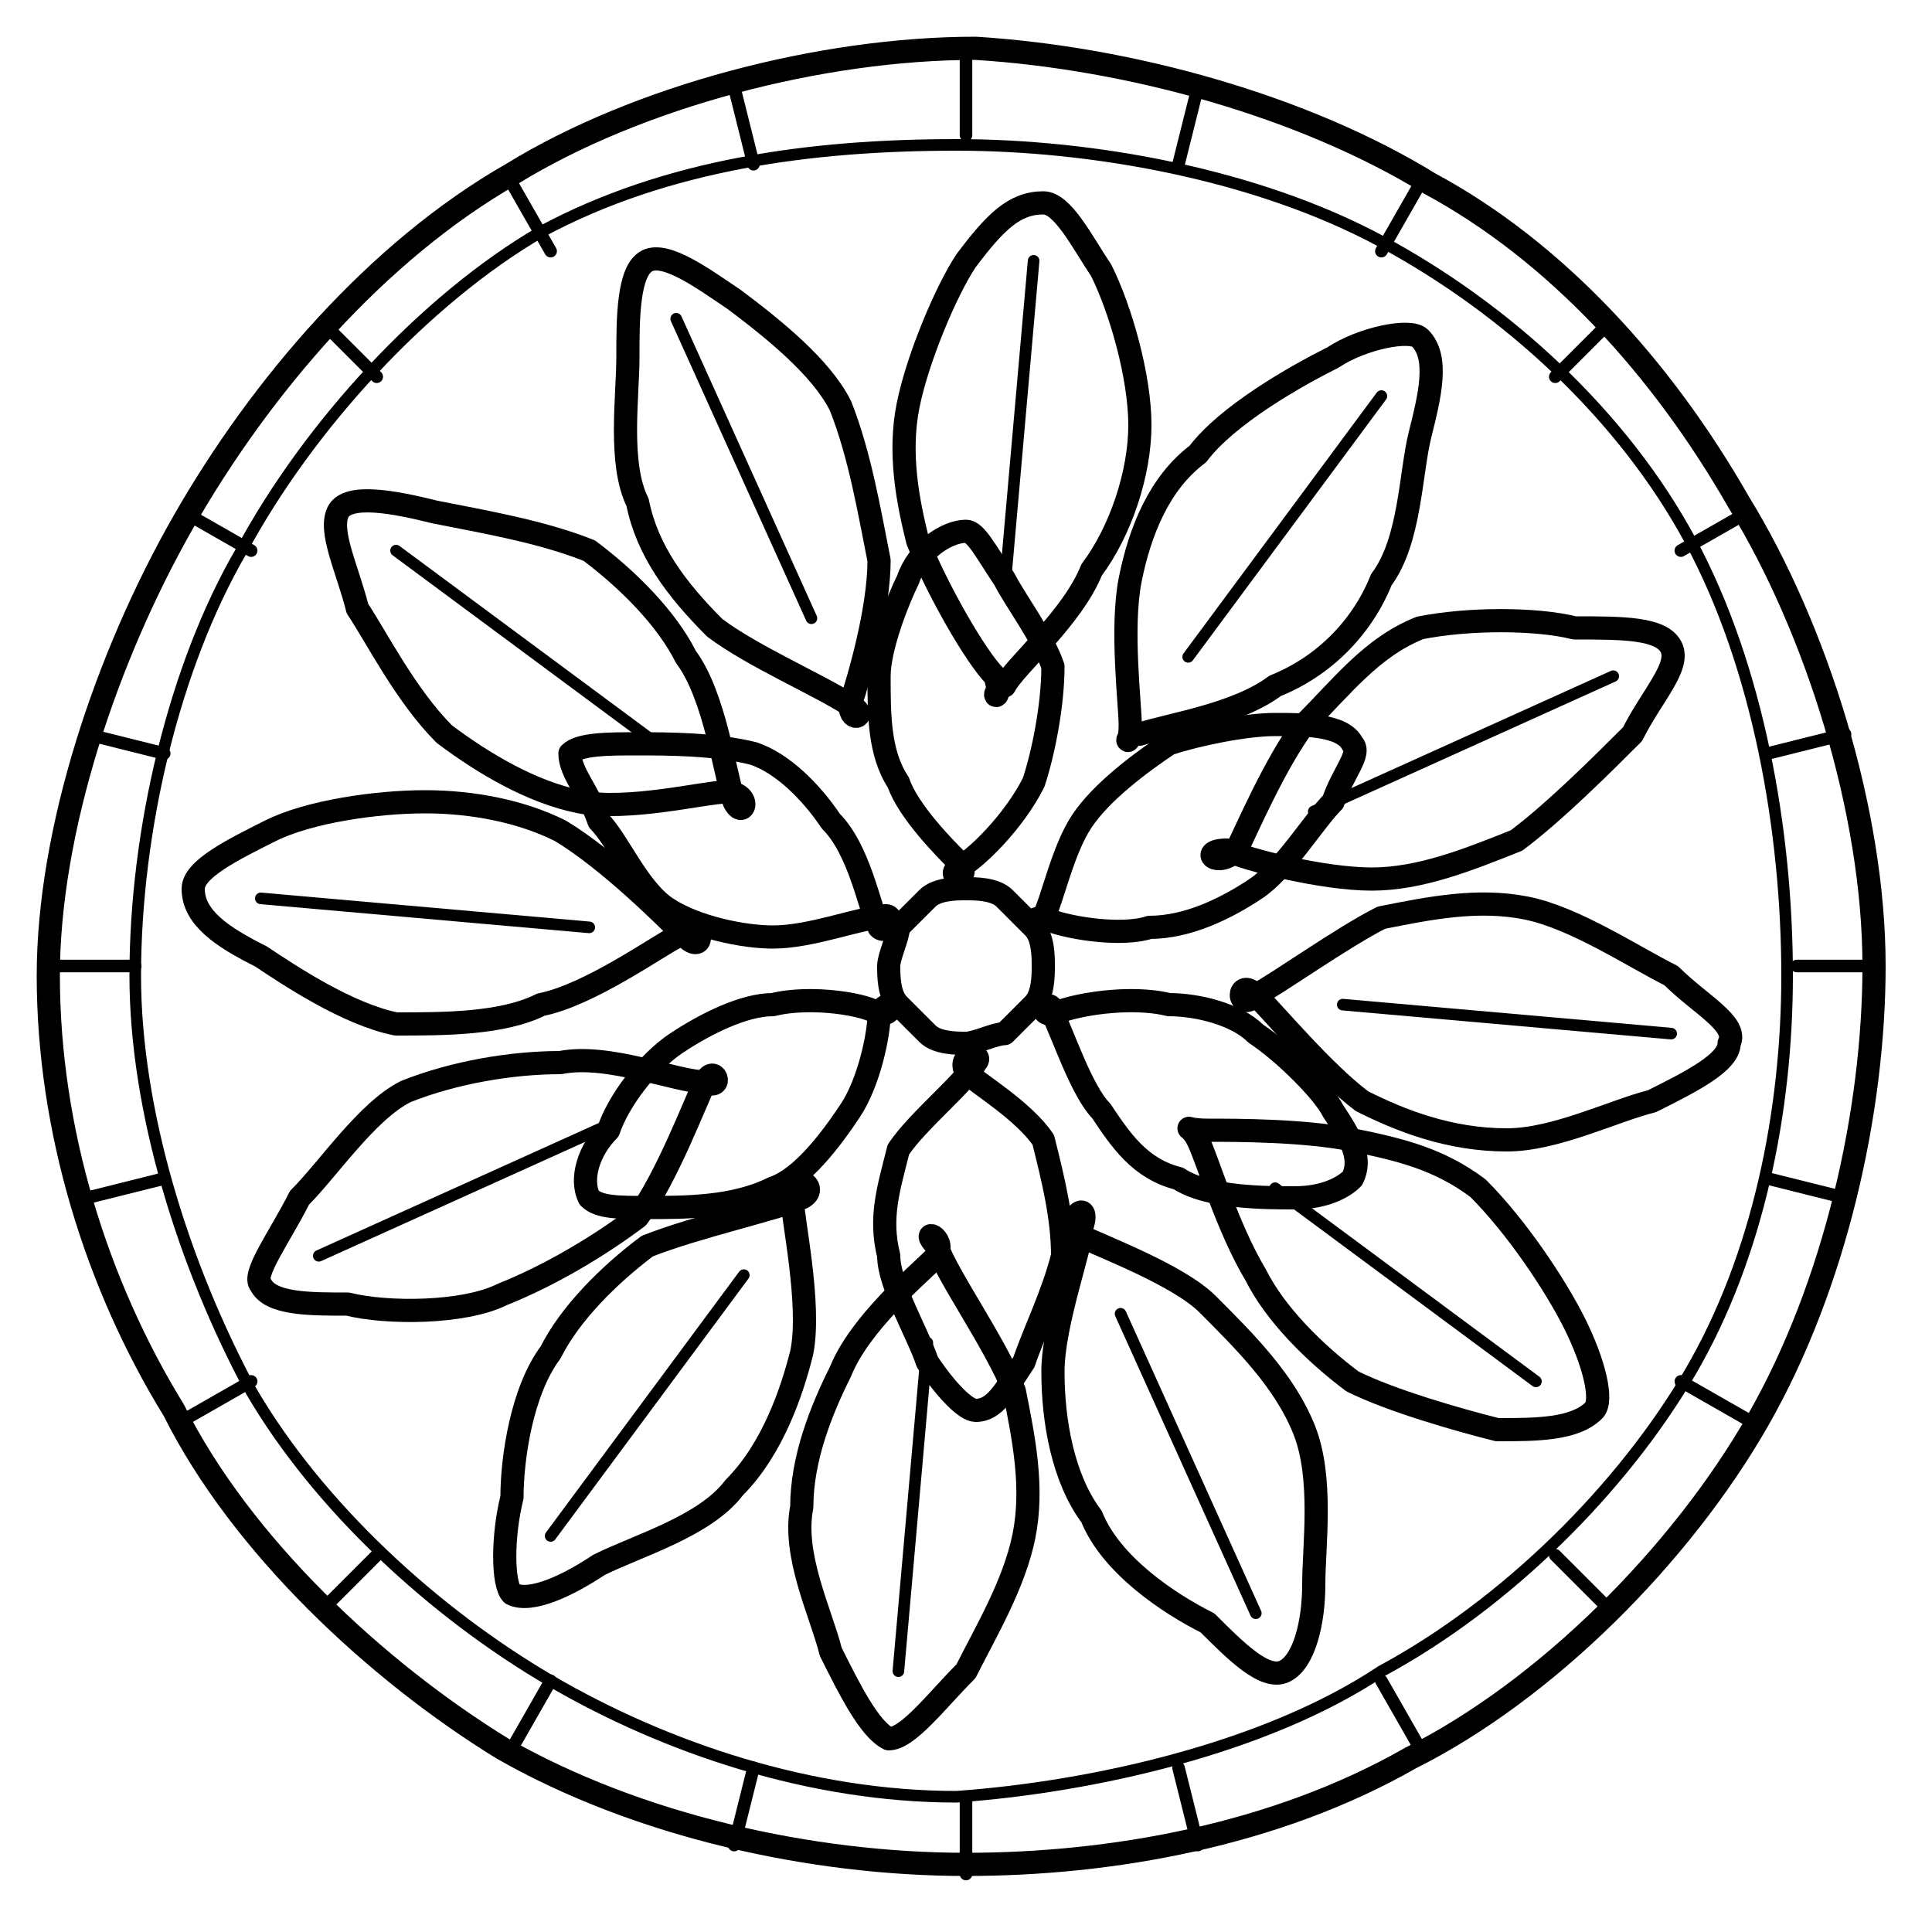
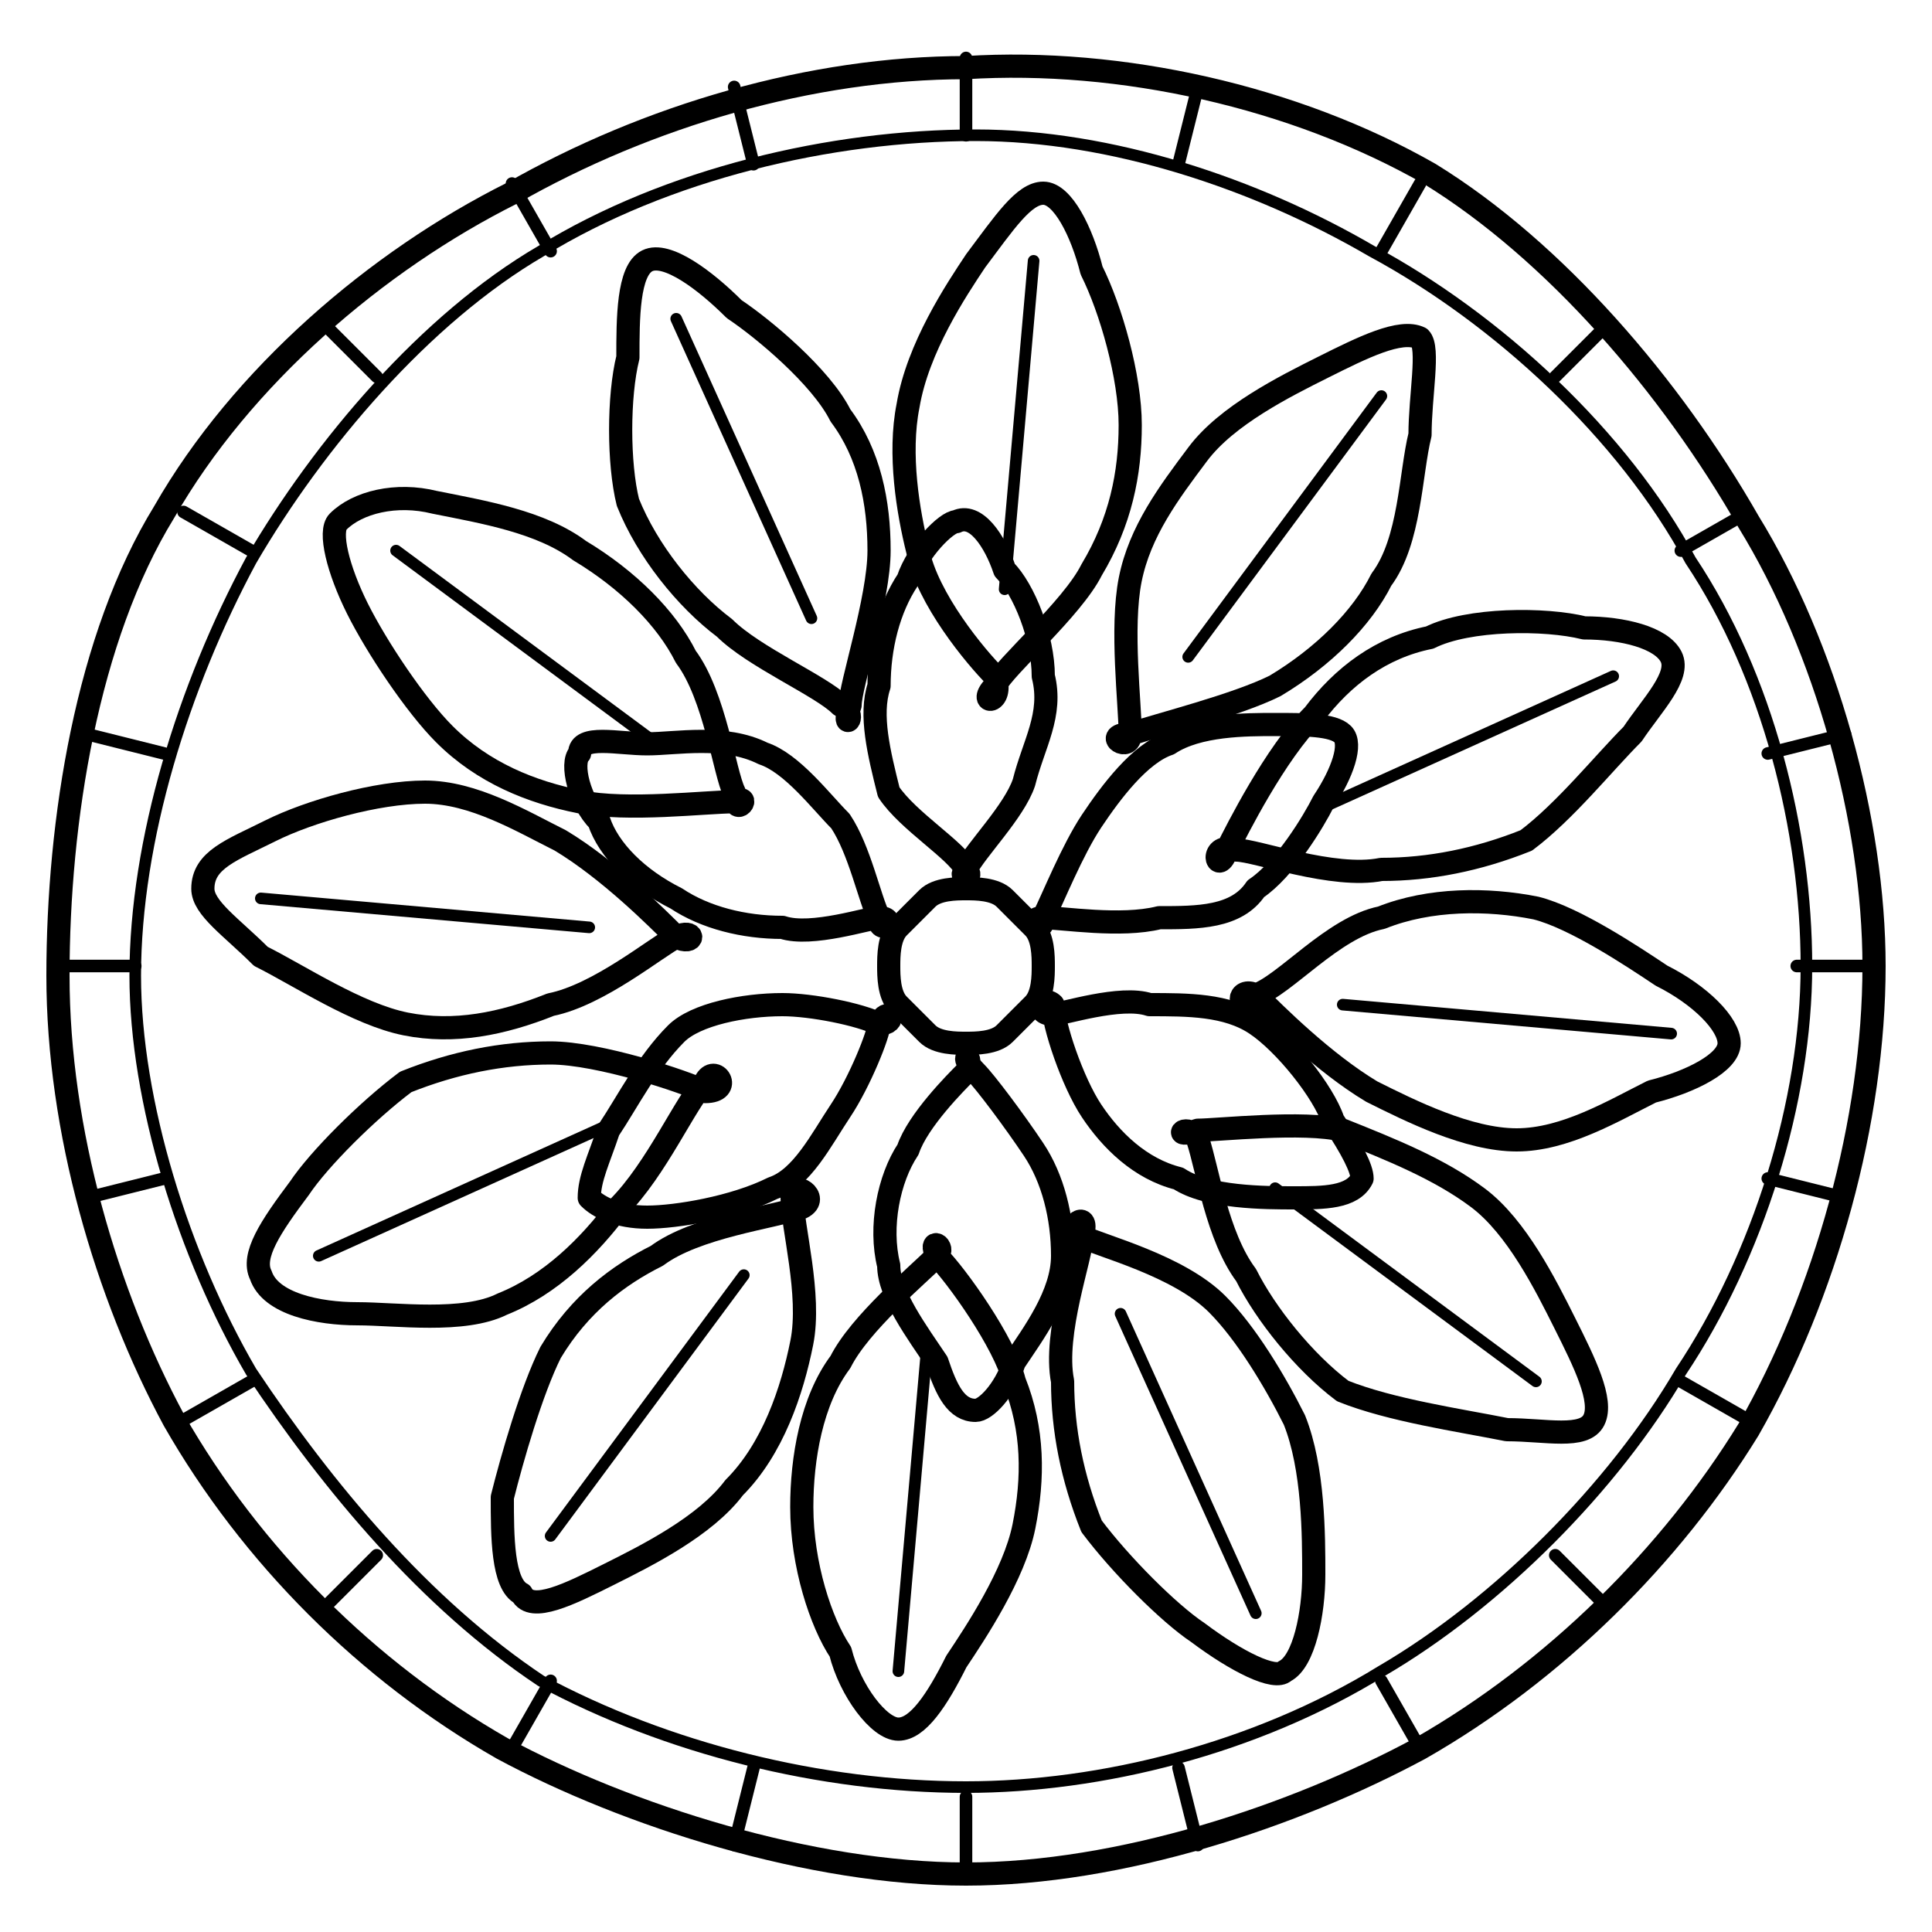
<svg xmlns="http://www.w3.org/2000/svg" viewBox="0 0 200 200" fill="none" stroke="currentColor" stroke-linecap="round" stroke-linejoin="round" aria-hidden="true" focusable="false">
-   <path d="M194 100C194 115 190 133 182 147C174 161 160 175 146 182C132 190 115 193 100 193C84 193 66 189 52 181C39 173 25 160 18 146C10 133 5 117 5 101C5 86 11 68 19 54C27 40 39 26 53 18C66 10 85 5 101 5C117 6 135 11 148 19C161 26 172 38 180 52C188 65 194 84 194 100Z" stroke-width="2.4" />
-   <path d="M185 101C185 115 182 130 175 142C168 154 156 166 143 173C131 181 113 185 99 186C84 186 69 181 57 174C45 167 33 156 26 144C19 131 14 115 14 101C14 86 18 69 25 57C32 44 44 31 56 24C69 17 84 15 99 15C113 15 130 18 143 25C156 32 168 43 175 56C182 69 185 86 185 101Z" stroke-width="1.2" />
+   <path d="M194 100C194 116 189 134 181 148C173 161 161 173 147 181C134 188 116 194 100 194C84 194 65 188 52 181C38 173 26 161 18 147C11 134 6 117 6 101C6 85 9 66 17 53C25 39 39 27 53 20C67 12 84 7 100 7C116 6 134 10 148 18C161 26 173 40 181 54C189 67 194 85 194 100Z" stroke-width="2.4" />
+   <path d="M187 100C187 114 182 130 174 142C167 154 155 166 143 173C130 181 114 185 100 185C85 185 69 181 56 174C44 166 34 154 26 142C19 130 14 114 14 101C14 87 19 71 26 58C33 46 44 33 56 26C69 18 86 14 101 14C115 14 130 19 142 26C155 33 168 45 175 58C183 70 187 86 187 100Z" stroke-width="1.2" />
  <line x1="186" y1="100" x2="194" y2="100" stroke-width="1.3" />
  <line x1="183" y1="122" x2="191" y2="124" stroke-width="1.3" />
  <line x1="174" y1="143" x2="181" y2="147" stroke-width="1.3" />
  <line x1="161" y1="161" x2="166" y2="166" stroke-width="1.3" />
  <line x1="143" y1="174" x2="147" y2="181" stroke-width="1.3" />
  <line x1="122" y1="183" x2="124" y2="191" stroke-width="1.3" />
  <line x1="100" y1="186" x2="100" y2="194" stroke-width="1.3" />
  <line x1="78" y1="183" x2="76" y2="191" stroke-width="1.3" />
  <line x1="57" y1="174" x2="53" y2="181" stroke-width="1.3" />
  <line x1="39" y1="161" x2="34" y2="166" stroke-width="1.3" />
  <line x1="26" y1="143" x2="19" y2="147" stroke-width="1.3" />
  <line x1="17" y1="122" x2="9" y2="124" stroke-width="1.3" />
  <line x1="14" y1="100" x2="6" y2="100" stroke-width="1.3" />
  <line x1="17" y1="78" x2="9" y2="76" stroke-width="1.3" />
  <line x1="26" y1="57" x2="19" y2="53" stroke-width="1.3" />
  <line x1="39" y1="39" x2="34" y2="34" stroke-width="1.3" />
  <line x1="57" y1="26" x2="53" y2="19" stroke-width="1.3" />
  <line x1="78" y1="17" x2="76" y2="9" stroke-width="1.3" />
  <line x1="100" y1="14" x2="100" y2="6" stroke-width="1.3" />
  <line x1="122" y1="17" x2="124" y2="9" stroke-width="1.3" />
  <line x1="143" y1="26" x2="147" y2="19" stroke-width="1.3" />
  <line x1="161" y1="39" x2="166" y2="34" stroke-width="1.3" />
  <line x1="174" y1="57" x2="181" y2="53" stroke-width="1.3" />
  <line x1="183" y1="78" x2="191" y2="76" stroke-width="1.3" />
-   <path d="M130 103C132 102 139 97 143 95C148 94 153 93 158 94C163 95 169 99 173 101C176 104 180 106 179 108C179 110 175 112 171 114C167 115 161 118 156 118C150 118 145 116 141 114C137 111 132 105 130 103C128 101 128 105 130 103Z" stroke-width="2.4" />
+   <path d="M130 103C133 102 138 96 143 95C148 93 154 93 159 94C163 95 169 99 172 101C176 103 179 106 179 108C179 110 175 112 171 113C167 115 162 118 157 118C152 118 146 115 142 113C137 110 132 105 130 103C128 102 128 105 130 103Z" stroke-width="2.4" />
  <line x1="139" y1="104" x2="173" y2="107" stroke-width="1.2" />
-   <path d="M125 117C128 117 135 117 140 118C145 119 149 120 153 123C157 127 161 133 163 137C165 141 166 145 165 146C163 148 159 148 155 148C151 147 144 145 140 143C136 140 132 136 130 132C127 127 125 120 124 118C123 116 122 117 125 117Z" stroke-width="2.4" />
+   <path d="M124 117C126 117 135 116 139 117C144 119 149 121 153 124C157 127 160 133 162 137C164 141 166 145 165 147C164 149 160 148 156 148C151 147 144 146 139 144C135 141 131 136 129 132C126 128 125 121 124 118C123 116 121 118 124 117Z" stroke-width="2.4" />
  <line x1="132" y1="123" x2="159" y2="143" stroke-width="1.2" />
-   <path d="M112 128C114 129 122 132 125 135C129 139 133 143 135 148C137 153 136 160 136 164C136 168 135 172 133 173C131 174 128 171 125 168C121 166 115 162 113 157C110 153 109 147 109 142C109 137 112 129 112 127C113 124 110 126 112 128Z" stroke-width="2.4" />
+   <path d="M112 128C114 129 122 131 126 135C129 138 132 143 134 147C136 152 136 159 136 163C136 167 135 172 133 173C132 174 128 172 124 169C121 167 116 162 113 158C111 153 110 148 110 143C109 138 112 130 112 128C113 125 110 127 112 128Z" stroke-width="2.4" />
  <line x1="116" y1="136" x2="130" y2="167" stroke-width="1.2" />
-   <path d="M97 129C98 132 103 139 105 144C106 149 107 154 106 159C105 164 102 169 100 173C97 176 94 180 92 180C90 179 88 175 86 171C85 167 82 161 83 156C83 151 85 146 87 142C89 137 95 132 97 130C98 128 95 127 97 129Z" stroke-width="2.4" />
+   <path d="M97 130C99 132 104 139 105 143C107 148 107 153 106 158C105 163 101 169 99 172C97 176 95 179 93 179C91 179 88 175 87 171C85 168 83 162 83 156C83 151 84 145 87 141C89 137 95 132 97 130C98 129 96 128 97 130Z" stroke-width="2.4" />
  <line x1="96" y1="139" x2="93" y2="173" stroke-width="1.2" />
-   <path d="M82 124C82 126 84 135 83 140C82 144 80 150 76 154C73 158 66 160 62 162C59 164 55 166 53 165C52 164 52 159 53 155C53 151 54 144 57 140C59 136 63 132 67 129C72 127 81 125 83 124C85 123 82 121 82 124Z" stroke-width="2.4" />
+   <path d="M82 124C82 127 84 134 83 139C82 144 80 150 76 154C73 158 67 161 63 163C59 165 55 167 54 165C52 164 52 159 52 155C53 151 55 144 57 140C60 135 64 132 68 130C72 127 80 126 83 125C85 124 82 122 82 124Z" stroke-width="2.4" />
  <line x1="77" y1="132" x2="57" y2="159" stroke-width="1.2" />
-   <path d="M73 112C72 114 69 122 66 126C62 129 57 132 52 134C48 136 40 136 36 135C32 135 28 135 27 133C26 132 29 128 31 124C34 121 38 115 42 113C47 111 53 110 58 110C63 109 70 112 73 112C75 113 74 110 73 112Z" stroke-width="2.4" />
+   <path d="M73 112C71 114 68 121 64 125C61 129 57 133 52 135C48 137 41 136 37 136C33 136 28 135 27 132C26 130 28 127 31 123C33 120 38 115 42 112C47 110 52 109 57 109C62 109 71 112 73 113C76 113 74 110 73 112Z" stroke-width="2.4" />
  <line x1="64" y1="116" x2="33" y2="130" stroke-width="1.2" />
-   <path d="M70 97C68 98 61 103 56 104C52 106 46 106 41 106C36 105 30 101 27 99C23 97 20 95 20 92C20 90 24 88 28 86C32 84 39 83 44 83C49 83 54 84 58 86C63 89 69 95 71 97C73 99 73 95 70 97Z" stroke-width="2.4" />
+   <path d="M70 97C68 98 62 103 57 104C52 106 47 107 42 106C37 105 31 101 27 99C24 96 21 94 21 92C21 89 24 88 28 86C32 84 39 82 44 82C49 82 54 85 58 87C63 90 68 95 70 97C72 98 72 96 70 97Z" stroke-width="2.4" />
  <line x1="61" y1="96" x2="27" y2="93" stroke-width="1.2" />
-   <path d="M75 82C73 82 65 84 60 83C55 82 50 79 46 76C42 72 39 66 37 63C36 59 34 55 35 53C36 51 41 52 45 53C50 54 56 55 61 57C65 60 69 64 71 68C74 72 75 80 76 83C77 85 78 82 75 82Z" stroke-width="2.4" />
+   <path d="M76 83C73 83 65 84 60 83C55 82 50 80 46 76C43 73 39 67 37 63C35 59 34 55 35 54C37 52 41 51 45 52C50 53 56 54 60 57C65 60 69 64 71 68C74 72 75 80 76 82C76 85 78 82 76 83Z" stroke-width="2.4" />
  <line x1="68" y1="77" x2="41" y2="57" stroke-width="1.2" />
-   <path d="M88 73C85 71 78 68 74 65C70 61 67 57 66 52C64 48 65 41 65 37C65 33 65 28 67 27C69 26 73 29 76 31C80 34 85 38 87 42C89 47 90 53 91 58C91 63 89 70 88 73C88 75 90 74 88 73Z" stroke-width="2.4" />
+   <path d="M87 73C85 71 78 68 75 65C71 62 67 57 65 52C64 48 64 41 65 37C65 33 65 28 67 27C69 26 73 29 76 32C79 34 85 39 87 43C90 47 91 52 91 57C91 62 88 71 88 73C87 76 89 74 87 73Z" stroke-width="2.4" />
  <line x1="84" y1="64" x2="70" y2="33" stroke-width="1.2" />
-   <path d="M103 70C101 68 97 61 95 56C94 52 93 47 94 42C95 37 98 30 100 27C103 23 105 21 108 21C110 21 112 25 114 28C116 32 118 39 118 44C118 49 116 55 113 59C111 64 105 69 104 71C102 72 104 73 103 70Z" stroke-width="2.4" />
+   <path d="M103 70C101 68 96 62 95 57C94 53 93 47 94 42C95 36 99 30 101 27C104 23 106 20 108 20C110 20 112 24 113 28C115 32 117 39 117 44C117 49 116 54 113 59C111 63 104 69 103 71C101 73 104 73 103 70Z" stroke-width="2.4" />
  <line x1="104" y1="61" x2="107" y2="27" stroke-width="1.2" />
-   <path d="M117 75C117 73 116 65 117 60C118 55 120 50 124 47C127 43 134 39 138 37C141 35 146 34 147 35C149 37 148 41 147 45C146 49 146 56 143 60C141 65 137 69 132 71C128 74 121 75 118 76C116 76 117 78 117 75Z" stroke-width="2.4" />
+   <path d="M117 76C117 73 116 65 117 60C118 55 121 51 124 47C127 43 133 40 137 38C141 36 145 34 147 35C148 36 147 41 147 45C146 49 146 56 143 60C141 64 137 68 132 71C128 73 120 75 117 76C114 76 117 78 117 76Z" stroke-width="2.4" />
  <line x1="123" y1="68" x2="143" y2="41" stroke-width="1.2" />
-   <path d="M128 88C129 86 132 79 135 75C139 71 142 67 147 65C152 64 159 64 163 65C168 65 172 65 173 67C174 69 171 72 169 76C166 79 161 84 157 87C152 89 147 91 142 91C137 91 129 89 127 88C124 88 126 90 128 88Z" stroke-width="2.4" />
+   <path d="M127 88C128 86 132 78 136 74C139 70 143 67 148 66C152 64 160 64 164 65C168 65 172 66 173 68C174 70 171 73 169 76C166 79 162 84 158 87C153 89 148 90 143 90C138 91 130 88 128 88C125 87 126 91 127 88Z" stroke-width="2.4" />
  <line x1="136" y1="84" x2="167" y2="70" stroke-width="1.2" />
-   <path d="M109 105C111 104 117 103 121 104C124 104 128 105 130 107C133 109 137 113 138 115C140 118 141 120 140 122C139 123 137 124 134 124C131 124 125 124 122 122C118 121 116 118 114 115C112 113 110 107 109 105C109 103 107 105 109 105Z" stroke-width="2.4" />
-   <path d="M100 111C101 112 106 115 108 118C109 122 110 126 110 130C109 134 107 138 106 141C104 144 103 146 101 146C100 146 98 144 96 141C95 138 92 133 92 130C91 126 92 123 93 119C95 116 100 112 101 110C102 109 99 109 100 111Z" stroke-width="2.4" />
-   <path d="M91 105C91 107 90 112 88 115C86 118 83 122 80 123C76 125 71 125 67 125C64 125 62 125 61 124C60 122 61 119 63 117C64 114 67 110 70 108C73 106 77 104 80 104C84 103 90 104 91 105C93 105 92 103 91 105Z" stroke-width="2.4" />
-   <path d="M91 95C89 95 84 97 80 97C77 97 72 96 69 94C66 92 64 87 62 85C61 82 59 80 59 78C60 77 63 77 66 77C69 77 74 77 78 78C81 79 84 82 86 85C89 88 90 94 91 96C92 97 93 94 91 95Z" stroke-width="2.4" />
-   <path d="M99 89C98 88 94 84 93 81C91 78 91 74 91 70C91 67 93 62 94 60C95 57 98 55 100 55C101 55 102 57 104 60C105 62 108 66 109 69C109 73 108 78 107 81C105 85 101 89 99 90C98 91 101 91 99 89Z" stroke-width="2.4" />
-   <path d="M108 95C109 93 110 88 112 85C114 82 118 79 121 77C124 76 129 75 132 75C135 75 139 75 140 77C141 78 139 80 138 83C136 85 133 90 130 92C127 94 123 96 119 96C116 97 110 96 108 95C106 95 107 97 108 95Z" stroke-width="2.4" />
-   <path d="M108 100C108 101 108 103 107 104C106 105 105 106 104 107C103 107 101 108 100 108C99 108 97 108 96 107C95 106 94 105 93 104C92 103 92 101 92 100C92 99 93 97 93 96C94 95 95 94 96 93C97 92 99 92 100 92C101 92 103 92 104 93C105 94 106 95 107 96C108 97 108 99 108 100Z" stroke-width="2.4" />
+   <path d="M109 105C110 105 116 103 119 104C123 104 127 104 130 106C133 108 137 113 138 116C140 119 141 121 141 122C140 124 137 124 134 124C131 124 125 124 122 122C118 121 115 118 113 115C111 112 109 106 109 104C108 103 107 105 109 105Z" stroke-width="2.4" />
+   <path d="M101 111C102 112 105 116 107 119C109 122 110 126 110 130C110 134 107 138 105 141C104 144 102 146 101 146C99 146 98 144 97 141C95 138 92 134 92 131C91 127 92 122 94 119C95 116 99 112 100 111C101 109 99 109 101 111Z" stroke-width="2.4" />
+   <path d="M91 106C91 107 89 112 87 115C85 118 83 122 80 123C76 125 70 126 67 126C64 126 62 125 61 124C61 122 62 120 63 117C65 114 67 110 70 107C72 105 77 104 81 104C84 104 89 105 91 106C93 106 92 104 91 106Z" stroke-width="2.4" />
+   <path d="M91 95C90 95 84 97 81 96C77 96 73 95 70 93C66 91 63 88 62 85C60 83 59 79 60 78C60 76 64 77 67 77C70 77 75 76 79 78C82 79 85 83 87 85C89 88 90 93 91 95C91 97 93 95 91 95Z" stroke-width="2.4" />
+   <path d="M100 90C99 88 94 85 92 82C91 78 90 74 91 71C91 67 92 63 94 60C95 57 98 54 99 54C101 53 103 56 104 59C106 61 108 66 108 70C109 74 107 77 106 81C105 84 101 88 100 90C99 91 101 91 100 90Z" stroke-width="2.4" />
+   <path d="M108 95C109 93 111 88 113 85C115 82 118 78 121 77C124 75 129 75 132 75C135 75 138 75 139 76C140 77 139 80 137 83C136 85 133 90 130 92C128 95 124 95 120 95C116 96 110 95 108 95C106 95 108 97 108 95Z" stroke-width="2.4" />
+   <path d="M108 100C108 101 108 103 107 104C106 105 105 106 104 107C103 108 101 108 100 108C99 108 97 108 96 107C95 106 94 105 93 104C92 103 92 101 92 100C92 99 92 97 93 96C94 95 95 94 96 93C97 92 99 92 100 92C101 92 103 92 104 93C105 94 106 95 107 96C108 97 108 99 108 100Z" stroke-width="2.4" />
</svg>
